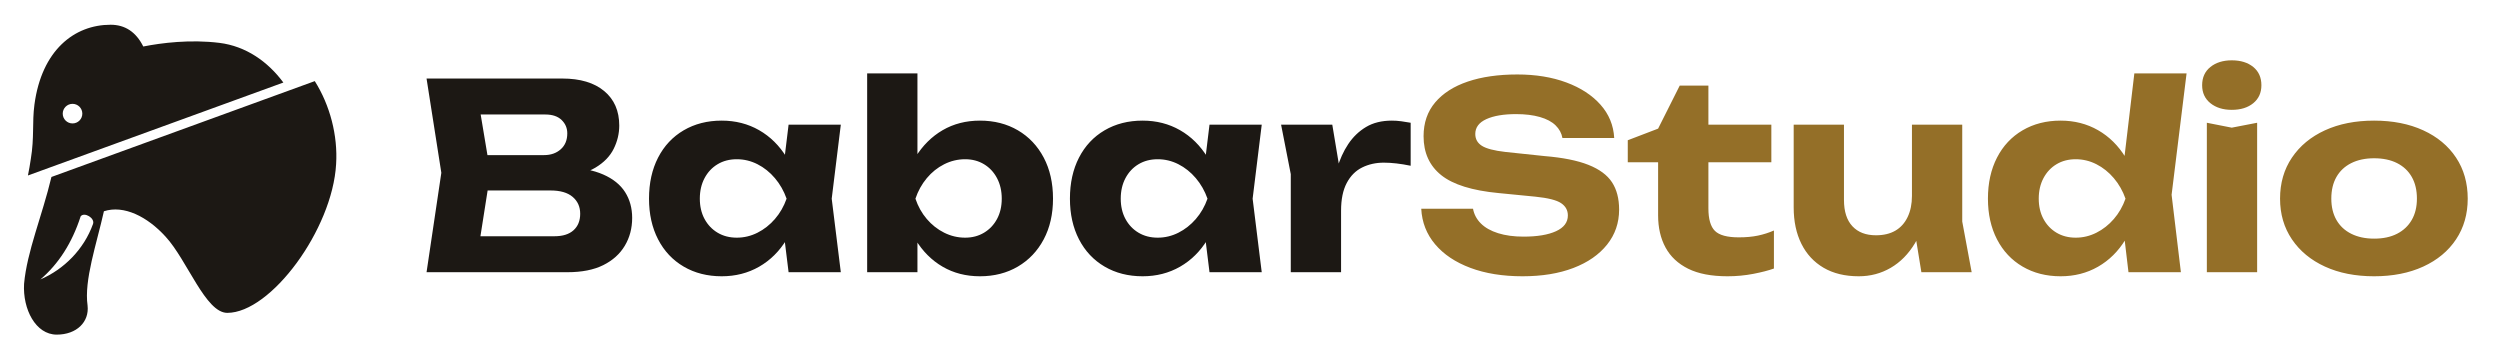
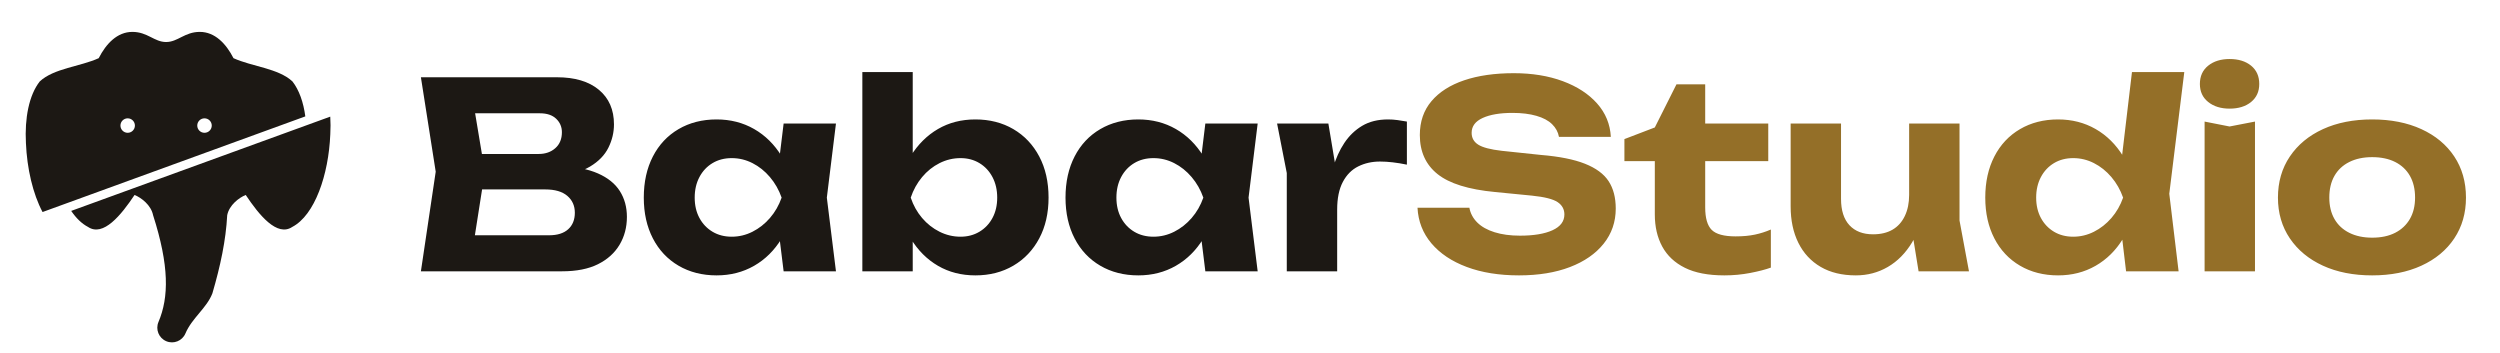
- <svg xmlns="http://www.w3.org/2000/svg" viewBox="0 0 704.22 100">
-   <path fill="#1c1814" fill-rule="evenodd" d="M14.49 49.85C11.84 60.94 7.61 70.78 6.78 79.95C6.37 87.11 10.05 94.26 15.98 94.26C21.6 94.26 25.18 90.68 24.67 86.08C23.64 78.93 27.22 68.71 29.27 59.51C34.89 57.67 41.53 61.04 46.64 66.66C52.77 73.31 57.88 88.13 64.02 88.13C76.28 88.13 93.66 64.62 94.68 46.22C95.18 38.2 92.98 29.69 88.67 22.85L14.49 49.85ZM26.2 63.09C23.64 70.24 18.02 75.86 11.38 78.72C16.49 74.33 20.27 68.5 22.72 60.94C23.75 59.61 26.81 61.45 26.2 63.09ZM79.82 23.25C75.41 17.3 69.25 13.01 61.83 12.08C53.65 11.06 45.47 12.08 40.36 13.1C38.32 9.02 35.25 6.97 31.16 6.97C20.94 6.97 11.75 14.13 9.7 29.46C9.02 34.57 9.7 38.66 8.68 44.79C8.45 46.36 8.18 47.91 7.87 49.43L79.82 23.25ZM23.19 32.01C23.19 33.54 21.96 34.77 20.43 34.77C18.91 34.77 17.67 33.54 17.67 32.01C17.67 30.49 18.91 29.25 20.43 29.25C21.96 29.25 23.19 30.49 23.19 32.01Z" />
-   <path fill="#1c1814" d="M158.197 49.873 159.525 47.127Q165.744 47.327 169.917 49.154Q174.091 50.982 176.082 54.119Q178.073 57.256 178.073 61.384Q178.073 65.748 176 69.222Q173.927 72.695 169.926 74.686Q165.926 76.678 159.834 76.678H120.154L124.318 48.673L120.154 22.122H158.397Q165.962 22.122 170.199 25.65Q174.436 29.178 174.436 35.361Q174.436 38.762 172.872 41.917Q171.308 45.072 167.726 47.218Q164.144 49.364 158.197 49.873ZM134.284 73.222 128.792 66.548H156.197Q159.688 66.548 161.561 64.857Q163.434 63.166 163.434 60.202Q163.434 57.274 161.316 55.465Q159.197 53.655 155.106 53.655H132.611V43.69H153.269Q156.106 43.69 157.951 42.053Q159.797 40.417 159.797 37.562Q159.797 35.343 158.197 33.797Q156.597 32.252 153.614 32.252H128.792L134.284 25.578L138.139 48.673ZM222.135 76.678 220.281 61.657 222.299 55.965 220.281 50.346 222.135 35.125H236.847L234.283 55.965L236.847 76.678ZM225.554 55.965Q224.554 62.566 221.544 67.503Q218.535 72.44 213.831 75.132Q209.127 77.823 203.293 77.823Q197.24 77.823 192.585 75.095Q187.929 72.368 185.374 67.423Q182.819 62.477 182.819 55.957Q182.819 49.364 185.374 44.399Q187.929 39.435 192.585 36.707Q197.24 33.979 203.293 33.979Q209.127 33.979 213.831 36.67Q218.535 39.362 221.581 44.326Q224.627 49.291 225.554 55.965ZM197.131 55.955Q197.131 59.22 198.466 61.688Q199.8 64.156 202.144 65.552Q204.487 66.948 207.547 66.948Q210.606 66.948 213.378 65.552Q216.151 64.156 218.288 61.688Q220.426 59.22 221.572 55.965Q220.426 52.71 218.288 50.189Q216.151 47.669 213.378 46.261Q210.606 44.854 207.547 44.854Q204.487 44.854 202.144 46.258Q199.8 47.662 198.466 50.176Q197.131 52.69 197.131 55.955ZM244.267 20.668H258.433V47.527L256.596 51.237V61.293L258.433 64.857V76.678H244.267ZM253.759 55.965Q254.76 49.291 257.833 44.326Q260.906 39.362 265.534 36.67Q270.162 33.979 276.036 33.979Q282.073 33.979 286.729 36.707Q291.384 39.435 294.003 44.391Q296.621 49.348 296.621 55.957Q296.621 62.493 294.003 67.421Q291.384 72.348 286.729 75.086Q282.073 77.823 276.036 77.823Q270.162 77.823 265.534 75.132Q260.906 72.44 257.896 67.503Q254.887 62.566 253.759 55.965ZM282.182 55.961Q282.182 52.71 280.853 50.189Q279.524 47.669 277.189 46.261Q274.855 44.854 271.872 44.854Q268.78 44.854 265.974 46.261Q263.169 47.669 261.065 50.189Q258.96 52.71 257.869 55.965Q258.96 59.22 261.065 61.688Q263.169 64.156 265.974 65.552Q268.78 66.948 271.872 66.948Q274.855 66.948 277.189 65.551Q279.524 64.153 280.853 61.682Q282.182 59.211 282.182 55.961ZM340.702 76.678 338.847 61.657 340.865 55.965 338.847 50.346 340.702 35.125H355.414L352.85 55.965L355.414 76.678ZM344.121 55.965Q343.12 62.566 340.111 67.503Q337.101 72.44 332.397 75.132Q327.694 77.823 321.859 77.823Q315.807 77.823 311.151 75.095Q306.496 72.368 303.941 67.423Q301.386 62.477 301.386 55.957Q301.386 49.364 303.941 44.399Q306.496 39.435 311.151 36.707Q315.807 33.979 321.859 33.979Q327.694 33.979 332.397 36.67Q337.101 39.362 340.147 44.326Q343.193 49.291 344.121 55.965ZM315.698 55.955Q315.698 59.22 317.032 61.688Q318.367 64.156 320.71 65.552Q323.053 66.948 326.113 66.948Q329.173 66.948 331.945 65.552Q334.717 64.156 336.855 61.688Q338.992 59.22 340.138 55.965Q338.992 52.71 336.855 50.189Q334.717 47.669 331.945 46.261Q329.173 44.854 326.113 44.854Q323.053 44.854 320.71 46.258Q318.367 47.662 317.032 50.176Q315.698 52.69 315.698 55.955ZM360.869 35.125H375.29L377.763 49.982V76.678H363.597V49.054ZM397.366 34.579V46.691Q395.257 46.254 393.366 46.036Q391.475 45.818 389.802 45.818Q386.437 45.818 383.691 47.182Q380.945 48.545 379.354 51.555Q377.763 54.565 377.763 59.329L374.944 56.001Q375.49 51.509 376.627 47.563Q377.763 43.617 379.782 40.589Q381.8 37.562 384.801 35.77Q387.801 33.979 392.075 33.979Q393.402 33.979 394.739 34.161Q396.075 34.343 397.366 34.579Z" />
-   <path fill="#946f28" d="M400.349 58.802H414.933Q415.37 61.184 417.152 62.957Q418.934 64.73 422.016 65.694Q425.099 66.657 429.154 66.657Q434.973 66.657 438.31 65.13Q441.647 63.602 441.647 60.693Q441.647 58.511 439.747 57.229Q437.846 55.947 432.518 55.401L422.134 54.383Q410.969 53.328 405.986 49.346Q401.003 45.363 401.003 38.362Q401.003 32.706 404.277 28.842Q407.55 24.978 413.46 22.977Q419.37 20.977 427.426 20.977Q435.155 20.977 441.211 23.223Q447.266 25.469 450.84 29.487Q454.413 33.506 454.704 38.871H440.119Q439.756 36.852 438.192 35.316Q436.628 33.779 433.773 32.961Q430.918 32.143 427.081 32.143Q421.789 32.143 418.679 33.561Q415.57 34.979 415.57 37.743Q415.57 39.889 417.425 41.071Q419.279 42.253 424.026 42.799L435.064 43.963Q442.793 44.599 447.43 46.436Q452.067 48.272 454.076 51.337Q456.086 54.401 456.086 59.038Q456.086 64.657 452.694 68.903Q449.303 73.15 443.202 75.486Q437.101 77.823 428.881 77.823Q420.516 77.823 414.197 75.459Q407.877 73.095 404.259 68.813Q400.64 64.53 400.349 58.802ZM458.523 45.709V39.504L467.07 36.234L473.162 24.105H481.236V35.125H498.966V45.709H481.236V58.692Q481.236 63.221 483.073 65.039Q484.909 66.858 489.789 66.858Q492.874 66.858 495.218 66.36Q497.563 65.863 499.694 64.93V75.641Q497.421 76.459 493.893 77.141Q490.366 77.823 486.619 77.823Q479.817 77.823 475.535 75.696Q471.252 73.568 469.161 69.722Q467.07 65.876 467.07 60.656V45.709ZM523.589 77.823Q517.788 77.823 513.696 75.432Q509.604 73.041 507.431 68.676Q505.258 64.312 505.258 58.402V35.125H519.424V56.31Q519.424 61.184 521.798 63.73Q524.171 66.276 528.426 66.276Q531.663 66.276 533.9 64.975Q536.136 63.675 537.355 61.138Q538.573 58.602 538.573 55.201L542.992 57.529Q542.156 63.984 539.41 68.531Q536.664 73.077 532.581 75.45Q528.499 77.823 523.589 77.823ZM541.228 76.678 538.573 60.311V35.125H552.739V62.402L555.394 76.678ZM599.566 76.678 597.711 61.038 600.202 56.038 597.784 49.673 601.22 20.668H615.932L611.713 54.874L614.332 76.678ZM602.712 55.965Q601.712 62.566 598.702 67.503Q595.692 72.44 590.988 75.132Q586.285 77.823 580.451 77.823Q574.398 77.823 569.742 75.095Q565.087 72.368 562.532 67.423Q559.977 62.477 559.977 55.957Q559.977 49.364 562.532 44.399Q565.087 39.435 569.742 36.707Q574.398 33.979 580.451 33.979Q586.285 33.979 590.988 36.67Q595.692 39.362 598.738 44.326Q601.784 49.291 602.712 55.965ZM574.289 55.955Q574.289 59.22 575.623 61.688Q576.958 64.156 579.301 65.552Q581.645 66.948 584.704 66.948Q587.764 66.948 590.536 65.552Q593.308 64.156 595.446 61.688Q597.583 59.22 598.729 55.965Q597.583 52.71 595.446 50.189Q593.308 47.669 590.536 46.261Q587.764 44.854 584.704 44.854Q581.645 44.854 579.301 46.258Q576.958 47.662 575.623 50.176Q574.289 52.69 574.289 55.955ZM621.642 34.579 628.662 35.961 635.809 34.579V76.678H621.642ZM628.662 30.942Q624.979 30.942 622.647 29.069Q620.315 27.196 620.315 24.009Q620.315 20.74 622.647 18.867Q624.979 16.994 628.662 16.994Q632.426 16.994 634.717 18.867Q637.009 20.74 637.009 24.009Q637.009 27.196 634.717 29.069Q632.426 30.942 628.662 30.942ZM668.753 77.823Q660.866 77.823 654.913 75.095Q648.961 72.368 645.612 67.423Q642.264 62.477 642.264 55.957Q642.264 49.364 645.612 44.399Q648.961 39.435 654.913 36.707Q660.866 33.979 668.753 33.979Q676.64 33.979 682.593 36.707Q688.545 39.435 691.837 44.391Q695.128 49.348 695.128 55.957Q695.128 62.493 691.837 67.43Q688.545 72.368 682.593 75.095Q676.64 77.823 668.753 77.823ZM668.769 67.221Q672.542 67.221 675.225 65.848Q677.907 64.474 679.362 61.956Q680.816 59.438 680.816 55.944Q680.816 52.385 679.371 49.847Q677.925 47.309 675.226 45.945Q672.528 44.581 668.756 44.581Q665.05 44.581 662.322 45.945Q659.595 47.309 658.149 49.847Q656.703 52.385 656.703 55.944Q656.703 59.438 658.149 61.966Q659.595 64.493 662.327 65.857Q665.06 67.221 668.769 67.221Z" />
+ <svg xmlns="http://www.w3.org/2000/svg" viewBox="0 0 708.61 100">
+   <path fill="#1c1814" fill-rule="evenodd" d="M93.61 33.06C93.71 34.68 93.72 36.36 93.62 38.07C93.15 49.53 89.23 60.99 82.83 64.33C78.53 67.2 73.47 60.99 69.65 55.26C67.74 56.03 64.97 58.13 64.4 60.99C64.02 68.15 62.49 75.32 60.2 83.15C58.58 87.35 54.43 90.11 52.56 94.51C51.67 96.62 49.23 97.61 47.12 96.71C45.01 95.81 44.02 93.38 44.92 91.26C47.9 84.23 47.98 75.32 43.39 60.99C42.82 58.13 40.05 56.03 38.14 55.26C34.32 60.99 29.26 67.2 24.96 64.33C23.17 63.4 21.57 61.82 20.18 59.78L93.61 33.06ZM12.06 60.1C9.3 54.91 7.65 47.73 7.35 40.55C6.97 33.49 8.21 26.99 11.27 23.08C15.28 19.35 22.73 18.88 27.98 16.49C30.08 12.38 33.23 9.04 37.53 9.04C41.83 9.04 43.74 11.91 47.08 11.91C50.42 11.91 52.33 9.04 56.63 9.04C60.92 9.04 64.08 12.38 66.18 16.49C71.43 18.88 78.88 19.35 82.89 23.08C84.8 25.53 86.01 29 86.54 32.99L12.06 60.1ZM38.24 35.59C38.24 36.72 37.32 37.64 36.19 37.64C35.06 37.64 34.14 36.72 34.14 35.59C34.14 34.46 35.06 33.54 36.19 33.54C37.32 33.54 38.24 34.46 38.24 35.59ZM60.02 35.59C60.02 36.72 59.1 37.64 57.96 37.64C56.83 37.64 55.91 36.72 55.91 35.59C55.91 34.46 56.83 33.54 57.96 33.54C59.1 33.54 60.02 34.46 60.02 35.59Z" />
+   <path fill="#1c1814" d="M157.655 49.877 158.993 47.108Q165.263 47.31 169.471 49.152Q173.678 50.995 175.686 54.157Q177.693 57.32 177.693 61.482Q177.693 65.882 175.603 69.383Q173.513 72.885 169.48 74.892Q165.447 76.9 159.305 76.9H119.302L123.5 48.667L119.302 21.9H157.857Q165.483 21.9 169.755 25.457Q174.027 29.013 174.027 35.247Q174.027 38.675 172.45 41.856Q170.873 45.037 167.262 47.2Q163.65 49.363 157.655 49.877ZM133.547 73.417 128.01 66.688H155.638Q159.158 66.688 161.047 64.983Q162.935 63.278 162.935 60.29Q162.935 57.338 160.799 55.514Q158.663 53.69 154.538 53.69H131.86V43.643H152.687Q155.547 43.643 157.407 41.993Q159.268 40.343 159.268 37.465Q159.268 35.228 157.655 33.67Q156.042 32.112 153.035 32.112H128.01L133.547 25.383L137.433 48.667ZM222.115 76.9 220.245 61.757 222.28 56.018 220.245 50.353 222.115 35.008H236.947L234.362 56.018L236.947 76.9ZM225.562 56.018Q224.553 62.673 221.519 67.651Q218.485 72.628 213.743 75.342Q209.001 78.055 203.119 78.055Q197.017 78.055 192.323 75.305Q187.63 72.555 185.054 67.57Q182.478 62.584 182.478 56.011Q182.478 49.363 185.054 44.358Q187.63 39.353 192.323 36.603Q197.017 33.853 203.119 33.853Q209.001 33.853 213.743 36.567Q218.485 39.28 221.556 44.285Q224.627 49.29 225.562 56.018ZM196.907 56.008Q196.907 59.3 198.252 61.788Q199.598 64.276 201.96 65.684Q204.323 67.092 207.407 67.092Q210.492 67.092 213.287 65.684Q216.081 64.276 218.237 61.788Q220.392 59.3 221.547 56.018Q220.392 52.737 218.237 50.196Q216.081 47.655 213.287 46.236Q210.492 44.817 207.407 44.817Q204.323 44.817 201.96 46.232Q199.598 47.648 198.252 50.182Q196.907 52.717 196.907 56.008ZM244.427 20.433H258.708V47.512L256.857 51.252V61.39L258.708 64.983V76.9H244.427ZM253.997 56.018Q255.005 49.29 258.103 44.285Q261.202 39.28 265.868 36.567Q270.533 33.853 276.455 33.853Q282.542 33.853 287.235 36.603Q291.928 39.353 294.568 44.351Q297.208 49.348 297.208 56.011Q297.208 62.6 294.568 67.568Q291.928 72.535 287.235 75.295Q282.542 78.055 276.455 78.055Q270.533 78.055 265.868 75.342Q261.202 72.628 258.168 67.651Q255.133 62.673 253.997 56.018ZM282.652 56.014Q282.652 52.737 281.311 50.196Q279.971 47.655 277.618 46.236Q275.264 44.817 272.257 44.817Q269.14 44.817 266.312 46.236Q263.483 47.655 261.362 50.196Q259.24 52.737 258.14 56.018Q259.24 59.3 261.362 61.788Q263.483 64.276 266.312 65.684Q269.14 67.092 272.257 67.092Q275.264 67.092 277.618 65.682Q279.971 64.273 281.311 61.782Q282.652 59.291 282.652 56.014ZM341.648 76.9 339.778 61.757 341.813 56.018 339.778 50.353 341.648 35.008H356.48L353.895 56.018L356.48 76.9ZM345.095 56.018Q344.087 62.673 341.052 67.651Q338.018 72.628 333.276 75.342Q328.534 78.055 322.652 78.055Q316.55 78.055 311.857 75.305Q307.163 72.555 304.588 67.57Q302.012 62.584 302.012 56.011Q302.012 49.363 304.588 44.358Q307.163 39.353 311.857 36.603Q316.55 33.853 322.652 33.853Q328.534 33.853 333.276 36.567Q338.018 39.28 341.089 44.285Q344.16 49.29 345.095 56.018ZM316.44 56.008Q316.44 59.3 317.786 61.788Q319.131 64.276 321.493 65.684Q323.856 67.092 326.941 67.092Q330.025 67.092 332.82 65.684Q335.615 64.276 337.77 61.788Q339.925 59.3 341.08 56.018Q339.925 52.737 337.77 50.196Q335.615 47.655 332.82 46.236Q330.025 44.817 326.941 44.817Q323.856 44.817 321.493 46.232Q319.131 47.648 317.786 50.182Q316.44 52.717 316.44 56.008ZM361.98 35.008H376.518L379.012 49.987V76.9H364.73V49.052ZM398.775 34.458V46.668Q396.648 46.228 394.742 46.008Q392.835 45.788 391.148 45.788Q387.757 45.788 384.988 47.163Q382.22 48.538 380.616 51.573Q379.012 54.607 379.012 59.41L376.17 56.055Q376.72 51.527 377.866 47.548Q379.012 43.57 381.047 40.518Q383.082 37.465 386.107 35.659Q389.132 33.853 393.44 33.853Q394.778 33.853 396.126 34.037Q397.473 34.22 398.775 34.458Z" />
+   <path fill="#946f28" d="M401.782 58.878H416.485Q416.925 61.28 418.722 63.067Q420.518 64.855 423.626 65.827Q426.733 66.798 430.822 66.798Q436.688 66.798 440.052 65.258Q443.417 63.718 443.417 60.785Q443.417 58.585 441.501 57.293Q439.585 56 434.213 55.45L423.745 54.423Q412.488 53.36 407.465 49.345Q402.442 45.33 402.442 38.272Q402.442 32.57 405.742 28.674Q409.042 24.778 415 22.762Q420.958 20.745 429.08 20.745Q436.872 20.745 442.977 23.009Q449.082 25.273 452.684 29.325Q456.287 33.377 456.58 38.785H441.877Q441.51 36.75 439.933 35.201Q438.357 33.652 435.478 32.827Q432.6 32.002 428.732 32.002Q423.397 32.002 420.262 33.432Q417.127 34.862 417.127 37.648Q417.127 39.812 418.997 41.003Q420.867 42.195 425.652 42.745L436.78 43.918Q444.572 44.56 449.247 46.412Q453.922 48.263 455.948 51.352Q457.973 54.442 457.973 59.117Q457.973 64.782 454.554 69.062Q451.135 73.343 444.984 75.699Q438.833 78.055 430.547 78.055Q422.113 78.055 415.743 75.672Q409.372 73.288 405.723 68.971Q402.075 64.653 401.782 58.878ZM460.43 45.678V39.423L469.047 36.127L475.188 23.898H483.329V35.008H501.203V45.678H483.329V58.768Q483.329 63.334 485.18 65.167Q487.032 67 491.951 67Q495.062 67 497.425 66.498Q499.788 65.997 501.937 65.057V75.855Q499.645 76.68 496.089 77.368Q492.533 78.055 488.755 78.055Q481.898 78.055 477.581 75.91Q473.263 73.765 471.155 69.887Q469.047 66.01 469.047 60.748V45.678ZM526.027 78.055Q520.178 78.055 516.053 75.644Q511.928 73.233 509.737 68.833Q507.547 64.433 507.547 58.475V35.008H521.828V56.367Q521.828 61.28 524.221 63.847Q526.613 66.413 530.903 66.413Q534.167 66.413 536.422 65.102Q538.677 63.792 539.905 61.234Q541.133 58.677 541.133 55.248L545.588 57.595Q544.745 64.103 541.977 68.687Q539.208 73.27 535.092 75.663Q530.977 78.055 526.027 78.055ZM543.81 76.9 541.133 60.4V35.008H555.415V62.508L558.092 76.9ZM602.623 76.9 600.753 61.133 603.265 56.092 600.827 49.675 604.292 20.433H619.123L614.87 54.918L617.51 76.9ZM605.795 56.018Q604.787 62.673 601.752 67.651Q598.718 72.628 593.976 75.342Q589.234 78.055 583.352 78.055Q577.25 78.055 572.557 75.305Q567.863 72.555 565.288 67.57Q562.712 62.584 562.712 56.011Q562.712 49.363 565.288 44.358Q567.863 39.353 572.557 36.603Q577.25 33.853 583.352 33.853Q589.234 33.853 593.976 36.567Q598.718 39.28 601.789 44.285Q604.86 49.29 605.795 56.018ZM577.14 56.008Q577.14 59.3 578.486 61.788Q579.831 64.276 582.193 65.684Q584.556 67.092 587.641 67.092Q590.725 67.092 593.52 65.684Q596.315 64.276 598.47 61.788Q600.625 59.3 601.78 56.018Q600.625 52.737 598.47 50.196Q596.315 47.655 593.52 46.236Q590.725 44.817 587.641 44.817Q584.556 44.817 582.193 46.232Q579.831 47.648 578.486 50.182Q577.14 52.717 577.14 56.008ZM624.88 34.458 631.957 35.852 639.162 34.458V76.9H624.88ZM631.957 30.792Q628.244 30.792 625.893 28.903Q623.542 27.015 623.542 23.802Q623.542 20.507 625.893 18.618Q628.244 16.73 631.957 16.73Q635.752 16.73 638.062 18.618Q640.372 20.507 640.372 23.802Q640.372 27.015 638.062 28.903Q635.752 30.792 631.957 30.792ZM672.375 78.055Q664.423 78.055 658.422 75.305Q652.421 72.555 649.046 67.57Q645.67 62.584 645.67 56.011Q645.67 49.363 649.046 44.358Q652.421 39.353 658.422 36.603Q664.423 33.853 672.375 33.853Q680.326 33.853 686.327 36.603Q692.328 39.353 695.647 44.351Q698.965 49.348 698.965 56.011Q698.965 62.6 695.647 67.578Q692.328 72.555 686.327 75.305Q680.326 78.055 672.375 78.055ZM672.391 67.367Q676.195 67.367 678.9 65.982Q681.604 64.597 683.07 62.059Q684.537 59.52 684.537 55.998Q684.537 52.409 683.079 49.85Q681.622 47.292 678.901 45.917Q676.181 44.542 672.378 44.542Q668.642 44.542 665.892 45.917Q663.142 47.292 661.684 49.85Q660.227 52.409 660.227 55.998Q660.227 59.52 661.684 62.068Q663.142 64.617 665.897 65.992Q668.652 67.367 672.391 67.367Z" />
</svg>
